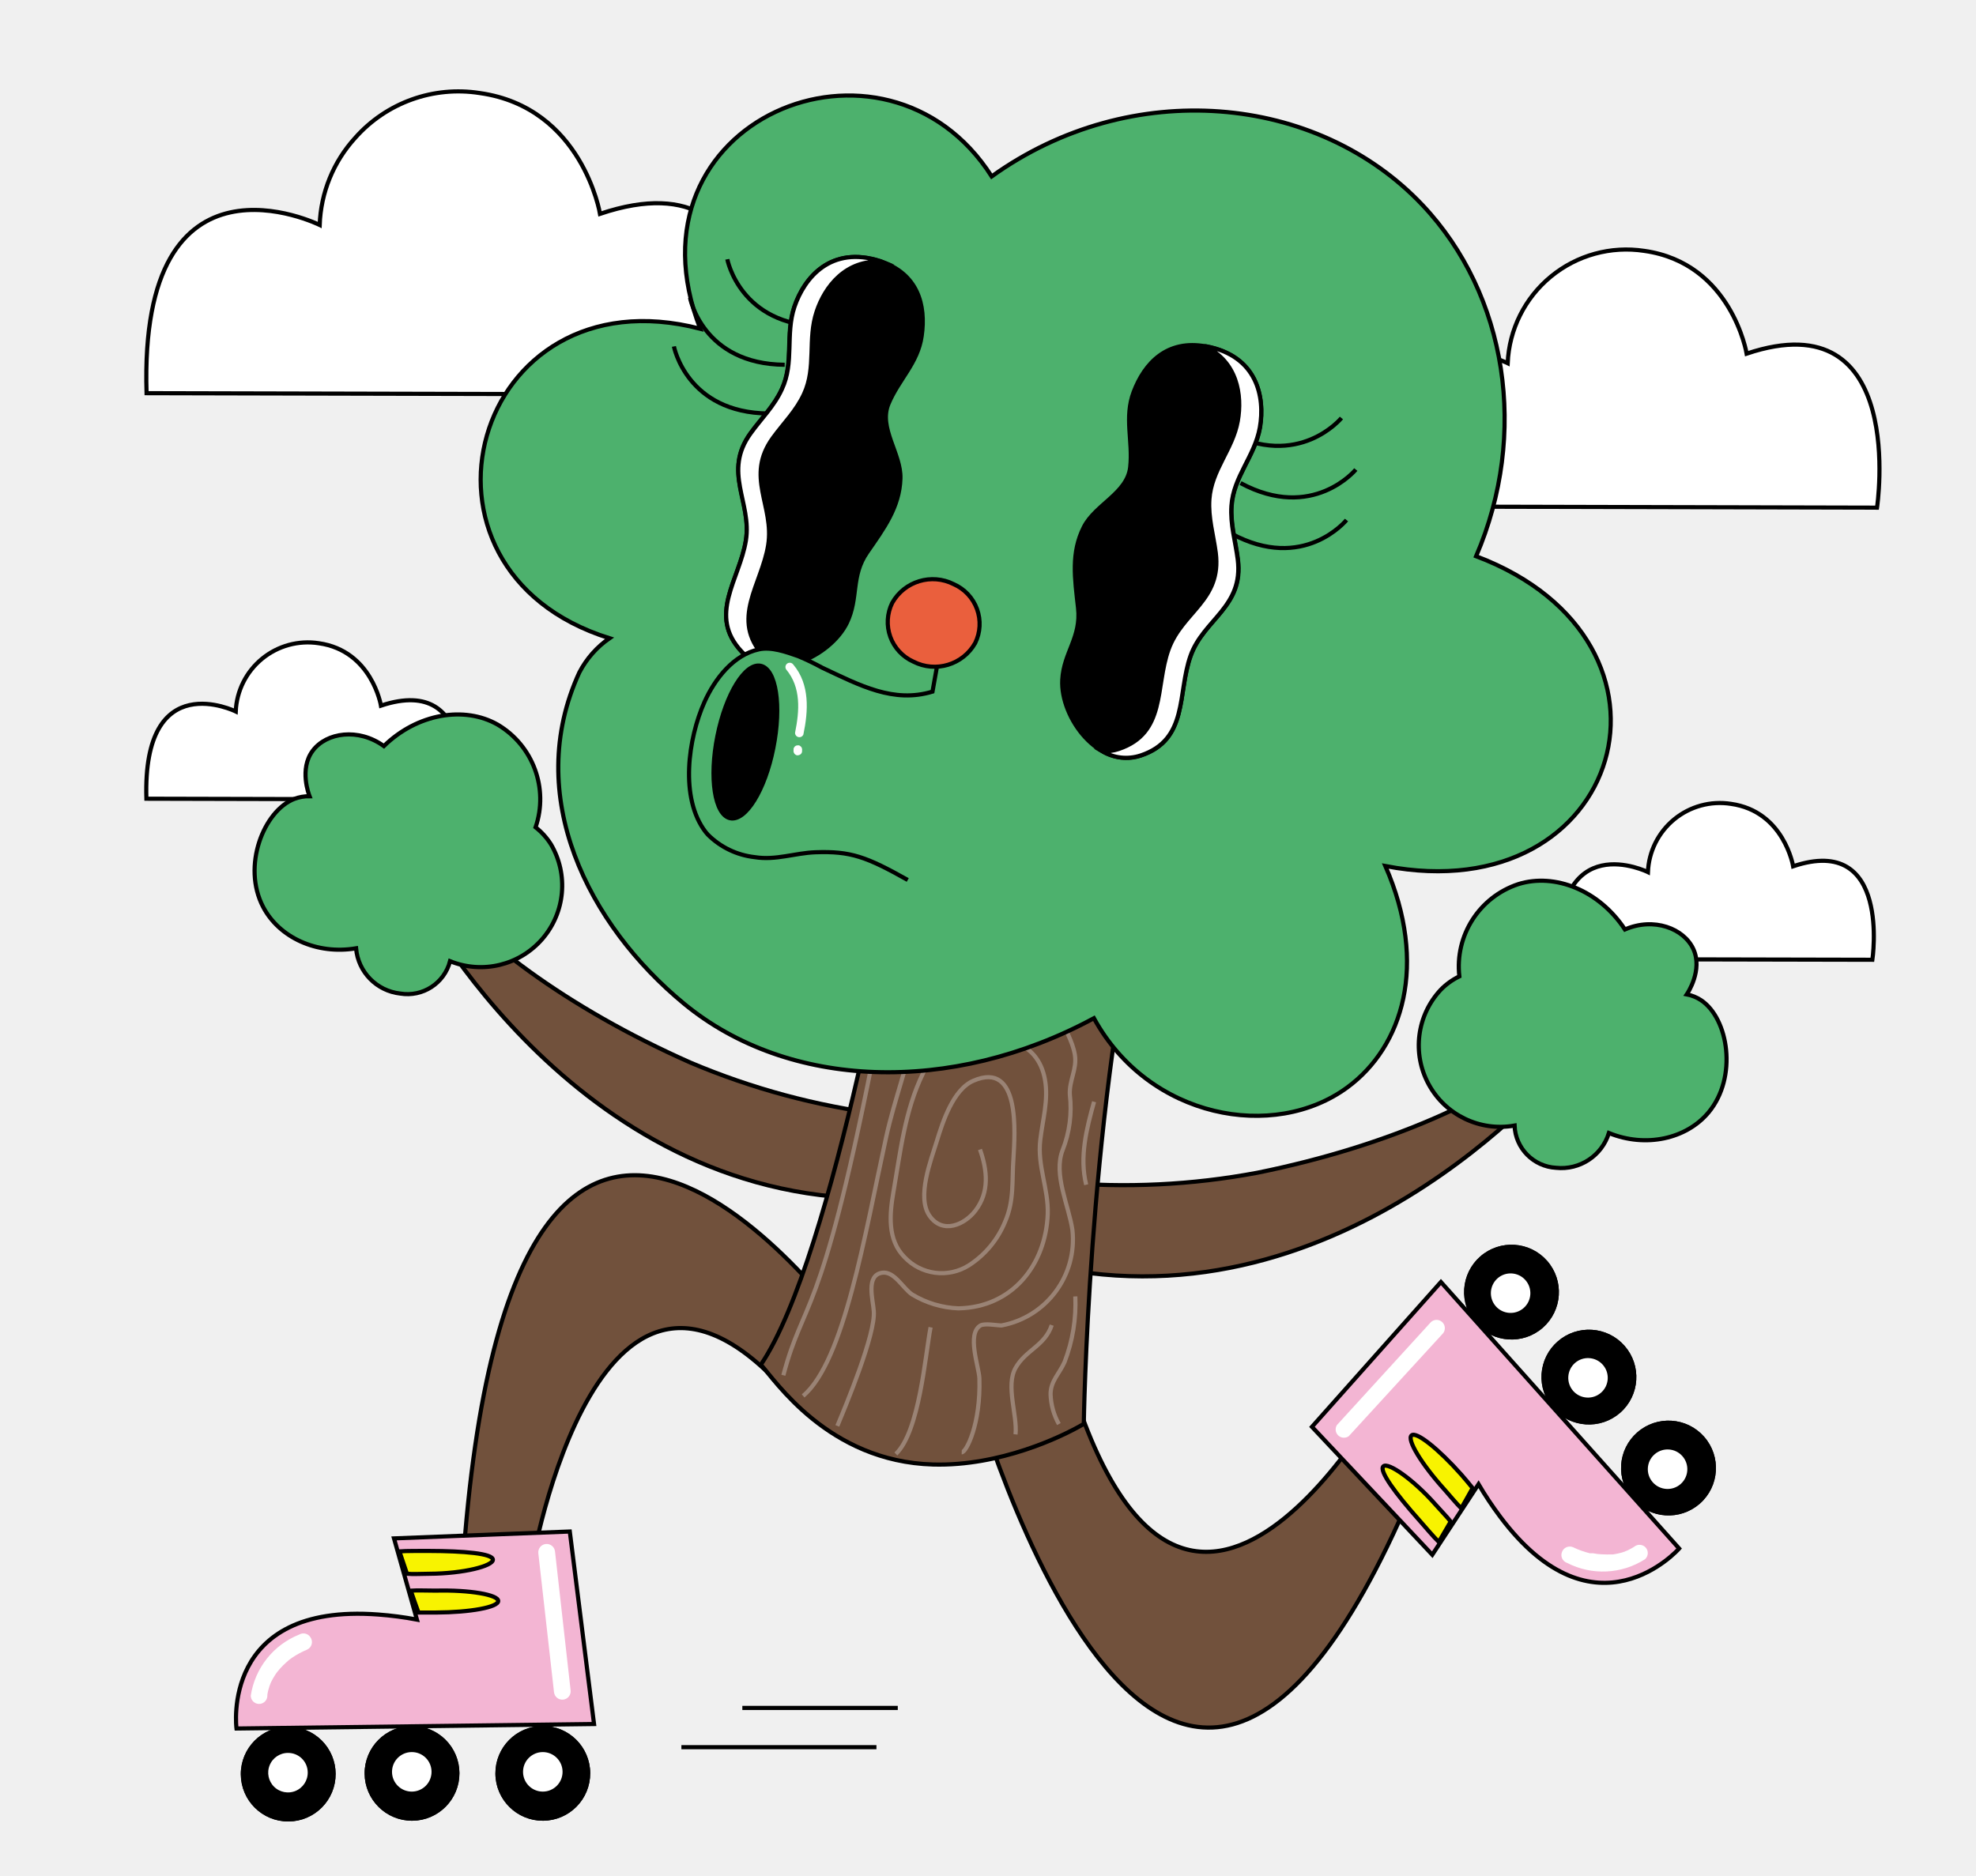
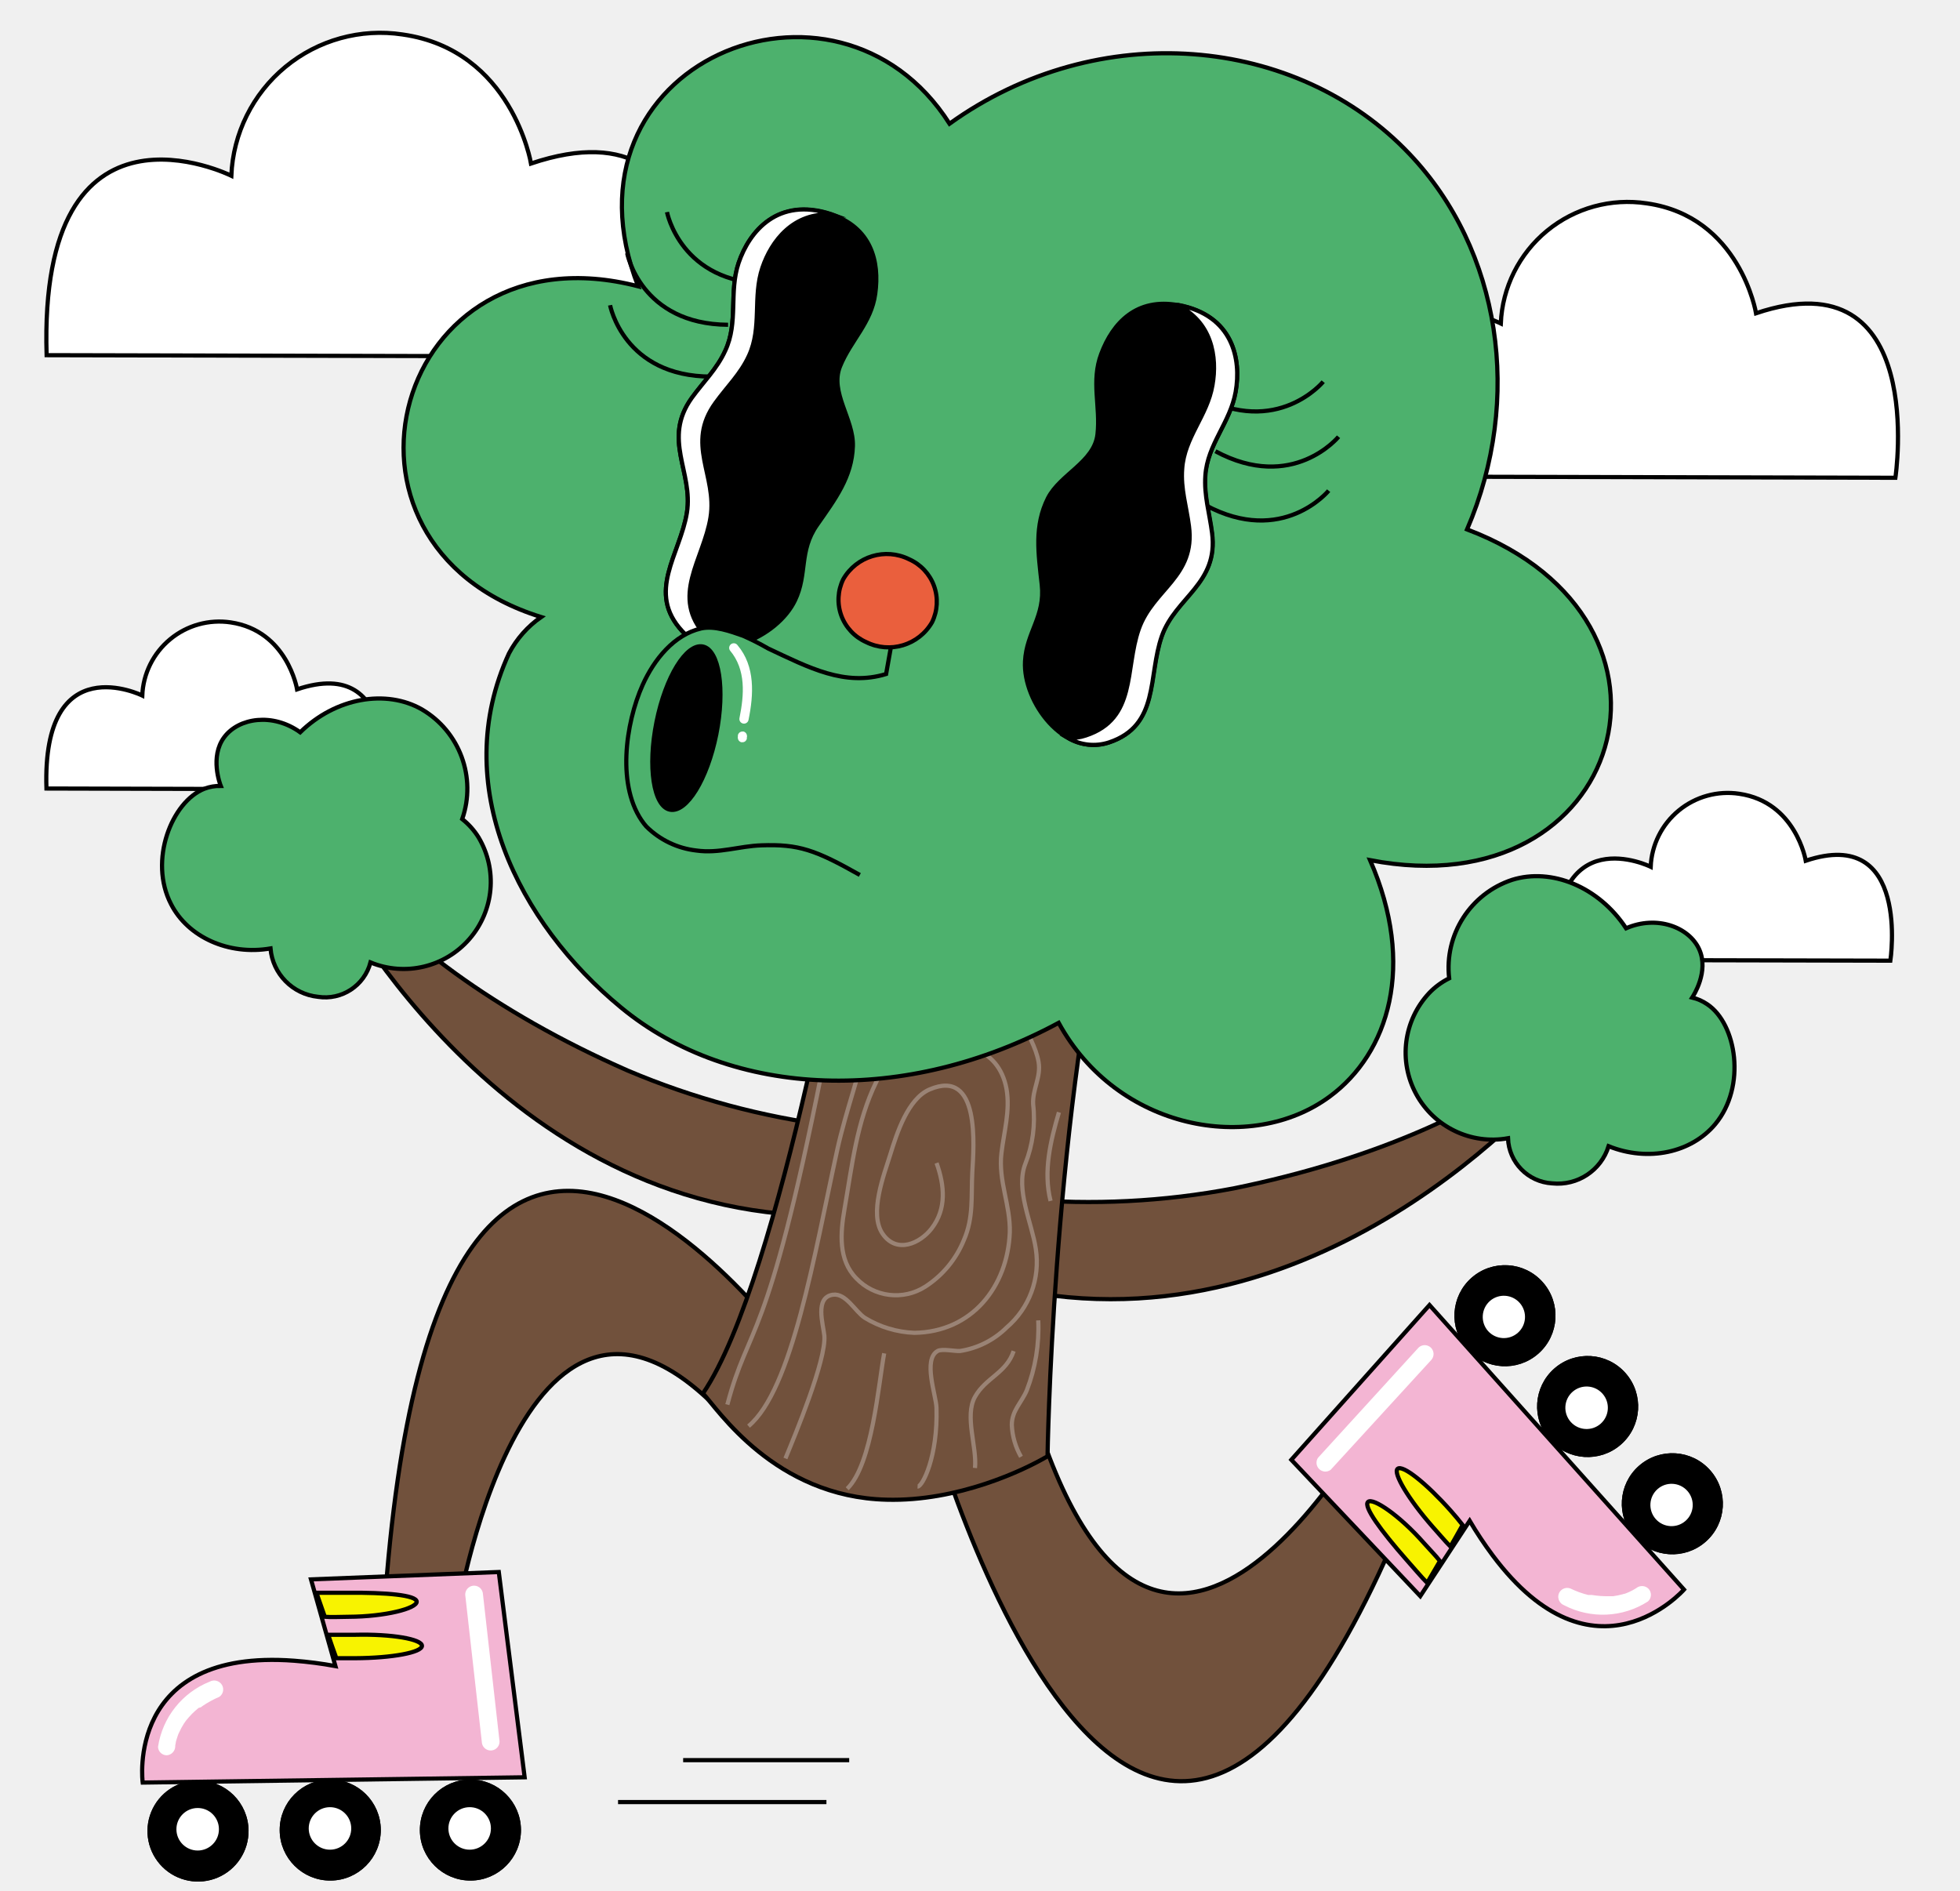
- <svg xmlns="http://www.w3.org/2000/svg" viewBox="0 0 237.97 225.92">
+ <svg xmlns="http://www.w3.org/2000/svg" viewBox="0 0 234.2 225.92">
  <defs>
    <style>.cls-1,.cls-7{fill:#fff;}.cls-1,.cls-10,.cls-2,.cls-3,.cls-4,.cls-5,.cls-6,.cls-8{stroke:#000;}.cls-1,.cls-10,.cls-2,.cls-3,.cls-4,.cls-5,.cls-6,.cls-8,.cls-9{stroke-miterlimit:10;stroke-width:0.5px;}.cls-2{fill:#71513c;}.cls-3,.cls-9{fill:none;}.cls-5{fill:#f3b5d3;}.cls-6{fill:#f8f300;}.cls-8{fill:#4db16d;}.cls-9{stroke:#9a8375;}.cls-10{fill:#ea5f3d;}</style>
  </defs>
  <g id="_02" data-name="02">
-     <path class="cls-1" d="M17.65,47.36l73.05.17s4.44-29.47-18.44-21.77c0,0-2.11-12.8-14.48-14.55a16.59,16.59,0,0,0-15,5.39,16.42,16.42,0,0,0-4.28,10.5S16.69,16.32,17.65,47.36Z" />
-     <path class="cls-1" d="M163.85,61l62.2.15s3.78-25.1-15.7-18.55c0,0-1.8-10.89-12.33-12.38a14.3,14.3,0,0,0-16.45,13.53S163,34.6,163.85,61Z" />
-     <path class="cls-1" d="M187.7,115.53l37.79.08s2.29-15.24-9.54-11.26c0,0-1.09-6.62-7.49-7.52a8.67,8.67,0,0,0-10,8.22S187.2,99.47,187.7,115.53Z" />
-     <path class="cls-1" d="M17.63,96.21l37.79.09S57.72,81.05,45.88,85c0,0-1.09-6.61-7.49-7.52a8.69,8.69,0,0,0-10,8.22S17.14,80.15,17.63,96.21Z" />
-     <path class="cls-2" d="M103.23,161.49s-41.58-59.55-47.51,27.24H64S72.13,140.46,95.87,169Z" />
-     <path class="cls-3" d="M40.17,213.67a5.46,5.46,0,1,1-5.48-5.43A5.45,5.45,0,0,1,40.17,213.67Z" />
-     <path class="cls-3" d="M37.31,213.51a2.63,2.63,0,1,1-2.64-2.61A2.61,2.61,0,0,1,37.31,213.51Z" />
-     <path class="cls-4" d="M55.08,213.58a5.46,5.46,0,1,1-5.48-5.43A5.45,5.45,0,0,1,55.08,213.58Z" />
-     <path class="cls-3" d="M52.22,213.42a2.63,2.63,0,1,1-2.64-2.62A2.62,2.62,0,0,1,52.22,213.42Z" />
-     <path class="cls-4" d="M40.17,213.67a5.46,5.46,0,1,1-5.48-5.43A5.45,5.45,0,0,1,40.17,213.67Z" />
-     <path class="cls-1" d="M37.31,213.51a2.63,2.63,0,1,1-2.64-2.61A2.61,2.61,0,0,1,37.31,213.51Z" />
-     <path class="cls-4" d="M55.08,213.58a5.46,5.46,0,1,1-5.48-5.43A5.45,5.45,0,0,1,55.08,213.58Z" />
-     <path class="cls-1" d="M52.22,213.42a2.63,2.63,0,1,1-2.64-2.62A2.62,2.62,0,0,1,52.22,213.42Z" />
-     <path class="cls-4" d="M70.83,213.58a5.46,5.46,0,1,1-5.49-5.43A5.46,5.46,0,0,1,70.83,213.58Z" />
-     <path class="cls-3" d="M68,213.42a2.63,2.63,0,1,1-2.64-2.62A2.63,2.63,0,0,1,68,213.42Z" />
-     <path class="cls-4" d="M70.83,213.58a5.46,5.46,0,1,1-5.49-5.43A5.46,5.46,0,0,1,70.83,213.58Z" />
-     <path class="cls-1" d="M68,213.42a2.63,2.63,0,1,1-2.64-2.62A2.63,2.63,0,0,1,68,213.42Z" />
-     <path class="cls-5" d="M71.54,207.67l-43.06.54s-2-15.16,17.07-13.73a42.14,42.14,0,0,1,4.66.61l-2.76-9.78,21.17-.83Z" />
-     <path class="cls-6" d="M60,192.85c0,.75-3.35,1.37-7.5,1.39-.73,0-1.43,0-2.1,0l-.48-1.33-.45-1.31c.71-.05,2.24,0,3,0C56.6,191.5,60,192.1,60,192.85Z" />
-     <path class="cls-6" d="M59.36,187.88c0,.75-3.51,1.67-7.66,1.69-.84,0-2,.07-2.69,0l-.91-2.7c.78-.06,2.7-.05,3.59-.05C55.83,186.83,59.36,187.12,59.36,187.88Z" />
-     <path class="cls-7" d="M37.4,197.24a1,1,0,0,0-1.36-.35,9.45,9.45,0,0,0-5.84,7.36,1,1,0,0,0,1,1,1,1,0,0,0,1-1c0,.2,0-.11,0-.12a2.74,2.74,0,0,1,.05-.28,3.45,3.45,0,0,1,.12-.46q.07-.27.18-.54l0,0v0l.09-.22a8,8,0,0,1,.51-.9l.16-.23a.85.85,0,0,0,.1-.13c.1-.13.2-.25.31-.37a8.61,8.61,0,0,1,.74-.74l.36-.32a1.7,1.7,0,0,0,.14-.1l.19-.14a10.15,10.15,0,0,1,1.85-1A1,1,0,0,0,37.4,197.24Z" />
-     <path class="cls-7" d="M64.83,187.1l1.89,16.74a1,1,0,0,0,2-.22l-1.88-16.74A1,1,0,0,0,64.83,187.1Z" />
-     <path class="cls-2" d="M117.05,166.75s24.44,88.95,55.8,5.93l-5.28-6.15s-25.21,47.32-39.27-2.18Z" />
-     <path class="cls-3" d="M187.75,161.78a5.46,5.46,0,1,1-.5,7.7A5.44,5.44,0,0,1,187.75,161.78Z" />
-     <path class="cls-3" d="M189.5,164a2.63,2.63,0,1,1-.23,3.71A2.64,2.64,0,0,1,189.5,164Z" />
-     <path class="cls-4" d="M178.43,151.54a5.46,5.46,0,1,1-.5,7.71A5.46,5.46,0,0,1,178.43,151.54Z" />
-     <path class="cls-3" d="M180.18,153.8a2.63,2.63,0,1,1-.23,3.71A2.64,2.64,0,0,1,180.18,153.8Z" />
-     <path class="cls-4" d="M187.75,161.78a5.46,5.46,0,1,1-.5,7.7A5.44,5.44,0,0,1,187.75,161.78Z" />
-     <path class="cls-1" d="M189.5,164a2.63,2.63,0,1,1-.23,3.71A2.64,2.64,0,0,1,189.5,164Z" />
-     <path class="cls-3" d="M197.33,172.74a5.46,5.46,0,1,1-.49,7.7A5.44,5.44,0,0,1,197.33,172.74Z" />
-     <path class="cls-3" d="M199.09,175a2.63,2.63,0,1,1-.24,3.71A2.63,2.63,0,0,1,199.09,175Z" />
-     <path class="cls-4" d="M197.33,172.74a5.46,5.46,0,1,1-.49,7.7A5.44,5.44,0,0,1,197.33,172.74Z" />
-     <path class="cls-1" d="M199.09,175a2.63,2.63,0,1,1-.24,3.71A2.63,2.63,0,0,1,199.09,175Z" />
-     <path class="cls-4" d="M178.43,151.54a5.46,5.46,0,1,1-.5,7.71A5.46,5.46,0,0,1,178.43,151.54Z" />
-     <path class="cls-1" d="M180.18,153.8a2.63,2.63,0,1,1-.23,3.71A2.64,2.64,0,0,1,180.18,153.8Z" />
-     <path class="cls-5" d="M173.53,154.43l28.69,32.1s-10.09,11.49-21.56-3.84a42.09,42.09,0,0,1-2.6-3.91l-5.57,8.5L158,171.87Z" />
-     <path class="cls-6" d="M170,172.9c.56-.5,3.24,1.63,6,4.74.48.55.93,1.09,1.35,1.61l-.69,1.23-.69,1.21c-.5-.51-1.5-1.67-2-2.25C171.15,176.32,169.4,173.39,170,172.9Z" />
-     <path class="cls-6" d="M166.61,176.62c.56-.5,3.57,1.55,6.31,4.66.55.63,1.33,1.42,1.79,2l-1.44,2.46c-.56-.55-1.81-2-2.39-2.67C168.14,180,166,177.12,166.61,176.62Z" />
-     <path class="cls-7" d="M188.09,187a1,1,0,0,0,.63,1.26,9.43,9.43,0,0,0,9.39-.44,1,1,0,0,0,.09-1.4,1,1,0,0,0-1.41-.09c.17-.12-.09.05-.1.06l-.25.14-.42.22-.53.21,0,0h0l-.23.07a8.62,8.62,0,0,1-1,.21l-.28,0h-.17a3.85,3.85,0,0,1-.48,0,8.94,8.94,0,0,1-1-.06l-.48-.08-.16,0-.23,0a10.16,10.16,0,0,1-2-.72A1,1,0,0,0,188.09,187Z" />
-     <path class="cls-7" d="M162.43,173l11.38-12.42a1,1,0,0,0-1.47-1.34L161,171.66A1,1,0,0,0,162.43,173Z" />
-     <path class="cls-2" d="M49.53,106.83s18.16,36.38,54.2,37.51l2.54-10.11A87.37,87.37,0,0,1,83.16,128c-15-6.64-26.13-15.14-31.63-22.39C51.48,105.55,49.61,106.83,49.53,106.83Z" />
-     <path class="cls-8" d="M64.5,99.65a10.44,10.44,0,0,0-4.56-12.36c-4-2.29-9.69-1.35-13.71,2.58-3.07-2.22-6.92-1.65-8.57.56s-.45,5.3-.38,5.48a5,5,0,0,0-1.83.32c-3.7,1.44-6.33,8.1-3.77,13,1.93,3.71,6.48,5.8,11.2,5a6,6,0,0,0,5.32,5.45,5.3,5.3,0,0,0,6-3.9A9.82,9.82,0,0,0,66.35,101.7,8.13,8.13,0,0,0,64.5,99.65Z" />
-     <path class="cls-2" d="M188.84,127.83s-25.53,31.64-61,25l-.31-10.42a86.92,86.92,0,0,0,23.91-1.15c16.1-3.26,28.76-9.19,35.69-15.09C187.2,126.16,188.76,127.81,188.84,127.83Z" />
-     <path class="cls-8" d="M175.75,117.61a10.45,10.45,0,0,1,7.1-11.11c4.41-1.38,9.75.76,12.84,5.46,3.48-1.51,7.11-.13,8.25,2.38s-.69,5.28-.8,5.44a4.73,4.73,0,0,1,1.72.7c3.3,2.2,4.44,9.27.9,13.52-2.68,3.21-7.58,4.28-12,2.48a6,6,0,0,1-6.36,4.19,5.29,5.29,0,0,1-5-5.09,9.81,9.81,0,0,1-8.89-16.36A7.94,7.94,0,0,1,175.75,117.61Z" />
-     <path class="cls-2" d="M91.63,164.39c8.88-13.13,16.72-59.86,16.72-59.86l29,3.09c-6.3,27.92-6.83,63.9-6.83,63.9-2.66,1.57-10.11,5.11-18.14,4.89C99.71,176.06,93.28,166.15,91.63,164.39Z" />
-     <path class="cls-9" d="M112.25,110.43c-1,4.3-1.12,8.67-1.94,13-.88,4.6-2.59,9-3.59,13.54-2.59,11.82-5.06,27-10,31.18" />
-     <path class="cls-9" d="M115.3,111c.58,6.19-1.47,12.84-4.14,18.29-2.2,4.51-2.72,9.44-3.57,14.32-.46,2.68-.73,5.72,1.33,7.81a6.15,6.15,0,0,0,7.76,1,11.37,11.37,0,0,0,4.37-5.27c1.11-2.55.8-4.91,1-7.62.16-2.93.9-11.82-4.82-9.35-2.46,1.06-3.71,5-4.41,7.28s-2.46,6.74-.87,9,4.23,1.05,5.51-.62c1.73-2.25,1.44-4.89.56-7.38" />
-     <path class="cls-9" d="M116.49,126.46c3.77-2.29,8.53-1.2,9.36,3.62.43,2.45-.29,4.83-.57,7.25-.37,3.1,1,5.85.9,8.91-.24,6.11-4.26,11.24-10.76,11.36a11.59,11.59,0,0,1-5.58-1.68c-1.09-.72-2.13-2.83-3.61-2.61-2,.31-1.08,3.3-1,4.62.24,2.72-3.35,11.35-4.39,13.83" />
-     <path class="cls-9" d="M112.07,159.88c-.65,3.42-1.34,12.53-4.18,15.26" />
-     <path class="cls-9" d="M120.38,123.28c1.85-1.61,1.16-4.32,1.35-6.42.16-1.78.28-4.5,1.21-6" />
-     <path class="cls-9" d="M130.88,110c-3.11,3.26-4.88,7.87-3.3,12.26.58,1.61,1.6,3.11,1.87,4.82s-.7,3.07-.61,4.77a13.77,13.77,0,0,1-.87,6.69c-1.14,2.93.74,6.66,1.18,9.61a10.54,10.54,0,0,1-8.54,11.51c-.53,0-2-.29-2.53,0-1.69,1-.18,5-.13,6.38.17,5.52-1.59,8.92-2.13,8.9" />
-     <path class="cls-9" d="M126.66,159.62c-.82,2.49-3.15,3-4.36,5.16s.24,5.67,0,8" />
-     <path class="cls-9" d="M105,128.12c-6.24,31.3-8.19,28.19-10.66,37.54" />
-     <path class="cls-9" d="M131.76,132.71c-.9,3.22-1.78,6.64-.95,10" />
-     <path class="cls-9" d="M127.52,171.54a7.92,7.92,0,0,1-1-3.59c0-1.61,1.09-2.51,1.69-3.9a19.55,19.55,0,0,0,1.29-7.89" />
-     <path class="cls-8" d="M177.77,67c6.34-14.74,3.74-31.51-6.47-42.31-12.68-13.41-35.09-15.48-51.87-3.44C106.64,1.2,74.54,14.44,84.33,39.6c-27.43-7.12-37.45,29-10.93,37.28A11.41,11.41,0,0,0,69.77,81c-6.85,14.88,1.12,30.45,12.62,39.91,12.57,10.35,32.2,11,49.35,1.74,6.62,12.08,21.68,14.85,30.54,8.32,6.65-4.9,9.75-14.78,4.56-26.65C195.52,109.85,205.07,77.32,177.77,67Z" />
-     <path class="cls-3" d="M81.16,41.73s1.52,8,11.41,8.08" />
-     <path class="cls-3" d="M83.1,35.86s1.51,8,11.4,8.08" />
-     <path class="cls-3" d="M87.59,31.23s1.51,8,11.4,8.08" />
-     <path class="cls-4" d="M106,31.47c4.54,1.48,5.54,5.28,5,9-.46,3.28-2.78,5.24-4,8.17s1.54,6,1.44,9c-.11,3.47-2,6-4,8.89S103.43,72,102,75c-2,4.14-9.06,7.4-12.69,3.49-4.11-4.43-.26-8.64.51-13.38s-2.8-8.25.55-12.92c1.32-1.82,2.82-3.25,3.78-5.32,1.47-3.21.39-6.57,1.5-9.91C96.85,33.42,100.06,29.54,106,31.47Z" />
-     <path class="cls-1" d="M89.83,65.11c-.77,4.74-4.63,9-.51,13.38a5.57,5.57,0,0,0,4.31,1.77A5.24,5.24,0,0,1,92,79.05c-4.11-4.42-.25-8.64.51-13.38s-2.8-8.24.56-12.91c1.32-1.82,2.82-3.25,3.77-5.32,1.48-3.21.39-6.57,1.51-9.91,1-3,3.48-6.27,7.87-6l-.17-.07c-6-1.93-9.18,2-10.37,5.5-1.12,3.34,0,6.7-1.51,9.91-.94,2.07-2.45,3.5-3.76,5.32C87,56.87,90.57,60.52,89.83,65.11Z" />
-     <path class="cls-3" d="M162.16,62.64S157,69,148.28,64.27" />
-     <path class="cls-3" d="M163.28,56.56s-5.17,6.31-13.88,1.63" />
-     <path class="cls-3" d="M161.55,50.35s-5.16,6.31-13.88,1.63" />
-     <path class="cls-4" d="M145.24,41.73c-4.69-.88-7.39,2-8.71,5.48-1.17,3.1-.07,5.93-.42,9.07s-4.22,4.5-5.58,7.21c-1.57,3.1-1.1,6.17-.7,9.74s-1.72,5.35-1.9,8.65c-.25,4.58,4.41,10.83,9.47,9.13,5.73-1.91,4.36-7.46,6-12s6.41-5.9,5.69-11.6c-.27-2.23-.91-4.21-.76-6.48.24-3.53,2.8-5.95,3.42-9.42C152.36,47.84,151.4,42.89,145.24,41.73Z" />
-     <path class="cls-1" d="M143.37,79c-1.6,4.53-.23,10.08-6,12a5.61,5.61,0,0,1-4.64-.51,5.16,5.16,0,0,0,2-.27c5.73-1.92,4.36-7.47,6-12s6.4-5.9,5.69-11.61c-.29-2.23-.92-4.2-.77-6.47.24-3.53,2.81-6,3.42-9.43.55-3.13-.06-7.17-4-9a.55.55,0,0,1,.18,0c6.16,1.16,7.12,6.11,6.47,9.79-.62,3.47-3.18,5.9-3.42,9.42-.16,2.27.48,4.25.76,6.48C149.77,73.12,144.91,74.63,143.37,79Z" />
-     <path class="cls-8" d="M109.32,106c-5-2.81-6.88-3.49-11.11-3.34-2.49.09-4.78,1-7.31.59a9.48,9.48,0,0,1-5.66-2.72,4.15,4.15,0,0,1-.27-.32c-3.14-4.09-2.08-11.3-.14-15.63,1.27-2.84,3.51-5.7,6.56-6.36,1.51-.33,3.28.31,4.74.82A30.68,30.68,0,0,1,99,80.42c4.61,2.17,8.62,4.31,13.3,2.89l1.06-5.93" />
-     <path class="cls-4" d="M93.13,90.11c-1,5.07-3.34,8.85-5.2,8.45s-2.55-4.84-1.53-9.91,3.35-8.85,5.21-8.45S94.15,85,93.13,90.11Z" />
-     <path class="cls-7" d="M95.55,80.07a.53.53,0,0,0-.72-.16.52.52,0,0,0-.15.73c1.82,2.18,1.6,5,1.07,7.62a.52.52,0,0,0,1,.22C97.35,85.63,97.54,82.44,95.55,80.07Z" />
-     <path class="cls-7" d="M96.59,90.22a.42.42,0,0,0-.06-.19.5.5,0,0,0-.14-.15.4.4,0,0,0-.18-.1h-.14a.46.46,0,0,0-.26.07l-.1.08a.56.56,0,0,0-.14.25l0,.15a.5.5,0,0,0,0,.21.4.4,0,0,0,.07.19.32.32,0,0,0,.13.15.5.5,0,0,0,.19.1l.14,0a.57.57,0,0,0,.25-.08l.11-.08a.7.7,0,0,0,.13-.24l0-.16A.37.37,0,0,0,96.59,90.22Z" />
-     <path class="cls-10" d="M107.45,72.62A5.22,5.22,0,0,0,110,79.7a5.61,5.61,0,0,0,7.44-2.24,5.23,5.23,0,0,0-2.58-7.09A5.6,5.6,0,0,0,107.45,72.62Z" />
-     <line class="cls-3" x1="89.4" y1="205.73" x2="108.12" y2="205.73" />
-     <line class="cls-3" x1="82.06" y1="210.46" x2="105.55" y2="210.46" />
+     <path class="cls-1" d="M5.57,42.44,83,42.62s4.7-31.24-19.55-23.08c0,0-2.24-13.56-15.35-15.42A17.81,17.81,0,0,0,27.64,21S4.56,9.54,5.57,42.44Z" />
+     <path class="cls-1" d="M160.54,56.93l65.94.16s4-26.6-16.65-19.66c0,0-1.9-11.55-13.06-13.13a15.17,15.17,0,0,0-17.44,14.35S159.68,28.91,160.54,56.93Z" />
+     <path class="cls-1" d="M185.82,114.7l40.06.09s2.44-16.16-10.11-11.94c0,0-1.16-7-7.94-8a9.22,9.22,0,0,0-10.59,8.72S185.3,97.68,185.82,114.7Z" />
+     <path class="cls-1" d="M5.55,94.22l40.06.1S48,78.15,35.5,82.37c0,0-1.16-7-7.94-8A9.21,9.21,0,0,0,17,83.11S5,77.2,5.55,94.22Z" />
+     <path class="cls-2" d="M96.29,163.42S52.21,100.3,45.92,192.29h8.8s8.6-51.16,33.76-20.93Z" />
+     <path class="cls-3" d="M29.45,218.74A5.79,5.79,0,1,1,23.63,213,5.79,5.79,0,0,1,29.45,218.74Z" />
+     <path class="cls-3" d="M26.41,218.57a2.79,2.79,0,1,1-2.8-2.78A2.78,2.78,0,0,1,26.41,218.57Z" />
+     <path class="cls-4" d="M45.25,218.64a5.79,5.79,0,1,1-5.81-5.76A5.79,5.79,0,0,1,45.25,218.64Z" />
+     <path class="cls-3" d="M42.22,218.47a2.79,2.79,0,1,1-2.8-2.78A2.79,2.79,0,0,1,42.22,218.47Z" />
+     <path class="cls-4" d="M29.45,218.74A5.79,5.79,0,1,1,23.63,213,5.79,5.79,0,0,1,29.45,218.74Z" />
+     <path class="cls-1" d="M26.41,218.57a2.79,2.79,0,1,1-2.8-2.78A2.78,2.78,0,0,1,26.41,218.57Z" />
+     <path class="cls-4" d="M45.25,218.64a5.79,5.79,0,1,1-5.81-5.76A5.79,5.79,0,0,1,45.25,218.64Z" />
+     <path class="cls-1" d="M42.22,218.47a2.79,2.79,0,1,1-2.8-2.78A2.79,2.79,0,0,1,42.22,218.47Z" />
+     <path class="cls-4" d="M62,218.64a5.79,5.79,0,1,1-5.82-5.76A5.8,5.8,0,0,1,62,218.64Z" />
+     <path class="cls-3" d="M58.91,218.47a2.79,2.79,0,1,1-2.8-2.78A2.78,2.78,0,0,1,58.91,218.47Z" />
+     <path class="cls-4" d="M62,218.64a5.79,5.79,0,1,1-5.82-5.76A5.8,5.8,0,0,1,62,218.64Z" />
+     <path class="cls-1" d="M58.91,218.47a2.79,2.79,0,1,1-2.8-2.78A2.78,2.78,0,0,1,58.91,218.47Z" />
+     <path class="cls-5" d="M62.69,212.37,17.05,213s-2.14-16.07,18.09-14.56a47.59,47.59,0,0,1,4.94.64l-2.92-10.36,22.44-.88Z" />
+     <path class="cls-6" d="M50.42,196.66c0,.79-3.55,1.46-8,1.48-.77,0-1.52,0-2.23,0l-.5-1.4-.48-1.4c.75,0,2.37,0,3.2,0C46.85,195.23,50.42,195.87,50.42,196.66Z" />
+     <path class="cls-6" d="M49.79,191.39c0,.8-3.73,1.78-8.13,1.8-.88,0-2.06.07-2.85,0l-1-2.87c.83,0,2.86,0,3.8,0C46.05,190.28,49.78,190.59,49.79,191.39Z" />
+     <path class="cls-7" d="M26.51,201.31a1.09,1.09,0,0,0-1.45-.37,10,10,0,0,0-6.18,7.8,1.05,1.05,0,0,0,1.06,1,1.09,1.09,0,0,0,1-1.06c0,.22,0-.11,0-.12l.06-.3c0-.16.08-.32.12-.48s.13-.39.19-.57l0,0v0l.11-.23a8,8,0,0,1,.54-1,2.2,2.2,0,0,1,.17-.25l.1-.14q.17-.21.33-.39a8.3,8.3,0,0,1,.78-.79l.39-.33L24,204l.2-.15a11.47,11.47,0,0,1,2-1.09A1.07,1.07,0,0,0,26.51,201.31Z" />
+     <path class="cls-7" d="M55.59,190.57l2,17.74a1.06,1.06,0,0,0,2.1-.23l-2-17.75A1.06,1.06,0,0,0,55.59,190.57Z" />
+     <path class="cls-2" d="M110.94,169s25.91,94.29,59.15,6.3l-5.6-6.53s-26.72,50.16-41.62-2.3Z" />
+     <path class="cls-3" d="M185.88,163.72a5.79,5.79,0,1,1-.52,8.17A5.79,5.79,0,0,1,185.88,163.72Z" />
+     <path class="cls-3" d="M187.74,166.12a2.79,2.79,0,1,1-.25,3.94A2.79,2.79,0,0,1,187.74,166.12Z" />
+     <path class="cls-4" d="M176,152.87a5.79,5.79,0,1,1-.52,8.17A5.79,5.79,0,0,1,176,152.87Z" />
+     <path class="cls-3" d="M177.86,155.27a2.78,2.78,0,1,1-.25,3.93A2.8,2.8,0,0,1,177.86,155.27Z" />
+     <path class="cls-4" d="M185.88,163.72a5.79,5.79,0,1,1-.52,8.17A5.79,5.79,0,0,1,185.88,163.72Z" />
+     <path class="cls-1" d="M187.74,166.12a2.79,2.79,0,1,1-.25,3.94A2.79,2.79,0,0,1,187.74,166.12Z" />
+     <path class="cls-3" d="M196,175.34a5.79,5.79,0,1,1-.52,8.17A5.79,5.79,0,0,1,196,175.34Z" />
+     <path class="cls-3" d="M197.9,177.74a2.78,2.78,0,1,1-.25,3.93A2.78,2.78,0,0,1,197.9,177.74Z" />
+     <path class="cls-4" d="M196,175.34a5.79,5.79,0,1,1-.52,8.17A5.79,5.79,0,0,1,196,175.34Z" />
+     <path class="cls-1" d="M197.9,177.74a2.78,2.78,0,1,1-.25,3.93A2.78,2.78,0,0,1,197.9,177.74Z" />
+     <path class="cls-4" d="M176,152.87a5.79,5.79,0,1,1-.52,8.17A5.79,5.79,0,0,1,176,152.87Z" />
+     <path class="cls-1" d="M177.86,155.27a2.78,2.78,0,1,1-.25,3.93A2.8,2.8,0,0,1,177.86,155.27Z" />
+     <path class="cls-5" d="M170.81,155.94l30.41,34s-10.69,12.17-22.85-4.07a46,46,0,0,1-2.76-4.15l-5.9,9L154.3,174.43Z" />
+     <path class="cls-6" d="M167,175.51c.6-.52,3.43,1.73,6.34,5,.51.58,1,1.16,1.43,1.71l-.73,1.3-.73,1.28c-.53-.53-1.59-1.77-2.14-2.38C168.29,179.14,166.43,176,167,175.51Z" />
+     <path class="cls-6" d="M163.47,179.46c.59-.53,3.79,1.64,6.69,4.94.59.67,1.41,1.5,1.9,2.13l-1.53,2.61c-.59-.59-1.91-2.13-2.53-2.83C165.09,183,162.86,180,163.47,179.46Z" />
+     <path class="cls-7" d="M186.24,190.48a1.1,1.1,0,0,0,.67,1.34,10,10,0,0,0,10-.46,1.06,1.06,0,0,0,.09-1.5,1.09,1.09,0,0,0-1.49-.09c.18-.12-.09.06-.1.06l-.27.16-.44.22c-.19.09-.37.16-.56.23l-.05,0h0l-.24.07a9.38,9.38,0,0,1-1.08.22l-.29,0-.18,0h-.51a10,10,0,0,1-1.1-.08l-.51-.07-.17,0-.25,0a10.67,10.67,0,0,1-2.11-.77A1.08,1.08,0,0,0,186.24,190.48Z" />
+     <path class="cls-7" d="M159,175.63l12.06-13.17a1.06,1.06,0,0,0-1.56-1.43L157.48,174.2A1.06,1.06,0,0,0,159,175.63Z" />
+     <path class="cls-2" d="M39.36,105.48S58.62,144,96.82,145.24l2.69-10.71A92.5,92.5,0,0,1,75,127.92c-15.94-7-27.7-16-33.53-23.73C41.43,104.12,39.45,105.48,39.36,105.48Z" />
+     <path class="cls-8" d="M55.23,97.87A11,11,0,0,0,50.4,84.76c-4.25-2.42-10.27-1.43-14.53,2.74-3.26-2.35-7.34-1.75-9.08.59s-.49,5.62-.41,5.82a5.2,5.2,0,0,0-1.94.33c-3.92,1.53-6.71,8.59-4,13.8,2,3.93,6.88,6.15,11.88,5.29A6.36,6.36,0,0,0,38,119.11,5.6,5.6,0,0,0,44.27,115a10.41,10.41,0,0,0,12.92-14.93A8.47,8.47,0,0,0,55.23,97.87Z" />
+     <path class="cls-2" d="M187,127.74S160,161.28,122.4,154.28l-.33-11A92.51,92.51,0,0,0,147.41,142c17.07-3.46,30.49-9.74,37.83-16C185.3,126,187,127.71,187,127.74Z" />
+     <path class="cls-8" d="M173.16,116.9a11.06,11.06,0,0,1,7.53-11.77c4.67-1.46,10.33.81,13.61,5.79,3.68-1.6,7.54-.14,8.74,2.52s-.73,5.59-.84,5.76A5.41,5.41,0,0,1,204,120c3.5,2.33,4.71,9.82.95,14.33-2.84,3.4-8,4.54-12.74,2.63a6.36,6.36,0,0,1-6.74,4.44,5.6,5.6,0,0,1-5.28-5.39,10.4,10.4,0,0,1-9.42-17.35A8.5,8.5,0,0,1,173.16,116.9Z" />
+     <path class="cls-2" d="M84,166.5C93.41,152.58,101.72,103,101.72,103l30.69,3.28c-6.68,29.6-7.24,67.73-7.24,67.73-2.82,1.67-10.72,5.42-19.23,5.19C92.56,178.87,85.75,168.36,84,166.5Z" />
+     <path class="cls-9" d="M105.84,109.3c-1.08,4.55-1.18,9.19-2,13.76-.93,4.87-2.74,9.53-3.8,14.35-2.75,12.53-5.37,28.64-10.6,33" />
+     <path class="cls-9" d="M109.08,109.9c.62,6.56-1.56,13.61-4.38,19.39-2.34,4.78-2.89,10-3.79,15.18-.49,2.84-.77,6.06,1.41,8.28a6.53,6.53,0,0,0,8.23,1,12,12,0,0,0,4.63-5.59c1.17-2.69.85-5.2,1-8.07.17-3.1,1-12.53-5.11-9.91-2.6,1.12-3.92,5.28-4.67,7.71s-2.61,7.15-.92,9.56,4.48,1.11,5.84-.66c1.83-2.38,1.53-5.18.59-7.82" />
+     <path class="cls-9" d="M110.34,126.29c4-2.43,9-1.28,9.93,3.84.45,2.59-.31,5.12-.61,7.68-.39,3.29,1.09,6.2,1,9.45-.26,6.48-4.52,11.91-11.41,12a12.24,12.24,0,0,1-5.91-1.79c-1.16-.75-2.26-3-3.84-2.76-2.16.33-1.14,3.5-1,4.89.25,2.89-3.55,12-4.65,14.67" />
+     <path class="cls-9" d="M105.65,161.71c-.68,3.63-1.42,13.29-4.42,16.18" />
+     <path class="cls-9" d="M114.47,122.92c2-1.71,1.23-4.58,1.43-6.81.17-1.88.3-4.77,1.28-6.42" />
+     <path class="cls-9" d="M125.59,108.79c-3.29,3.46-5.17,8.34-3.49,13,.62,1.71,1.69,3.3,2,5.11s-.75,3.26-.65,5.06a14.69,14.69,0,0,1-.93,7.09c-1.21,3.11.79,7.06,1.25,10.19a10.28,10.28,0,0,1-3.49,9.39,10.1,10.1,0,0,1-5.56,2.8c-.56.05-2.16-.3-2.68,0-1.79,1-.19,5.28-.14,6.77.18,5.85-1.68,9.46-2.26,9.43" />
+     <path class="cls-9" d="M121.12,161.44c-.87,2.64-3.34,3.17-4.62,5.47s.26,6,0,8.5" />
+     <path class="cls-9" d="M98.2,128.05c-6.61,33.18-8.67,29.88-11.29,39.79" />
+     <path class="cls-9" d="M126.53,132.91c-1,3.41-1.89,7.05-1,10.59" />
+     <path class="cls-9" d="M122,174.07a8.39,8.39,0,0,1-1.1-3.8c0-1.71,1.16-2.66,1.79-4.14a20.6,20.6,0,0,0,1.37-8.36" />
+     <path class="cls-8" d="M175.3,63.26c6.72-15.61,4-33.39-6.86-44.84C155,4.21,131.25,2,113.46,14.78,99.91-6.49,65.87,7.54,76.25,34.21,47.17,26.67,36.56,65,64.66,73.73a12.18,12.18,0,0,0-3.84,4.34C53.56,93.84,62,110.34,74.2,120.38c13.32,11,34.13,11.64,52.3,1.84,7,12.8,23,15.73,32.38,8.81,7.05-5.19,10.34-15.66,4.83-28.25C194.12,108.68,204.24,74.2,175.3,63.26Z" />
+     <path class="cls-3" d="M72.9,36.47S74.5,45,85,45" />
+     <path class="cls-3" d="M74.94,30.25S76.55,38.74,87,38.81" />
+     <path class="cls-3" d="M79.7,25.34s1.61,8.5,12.09,8.57" />
+     <path class="cls-4" d="M99.25,25.6c4.82,1.56,5.88,5.6,5.33,9.52-.48,3.48-2.94,5.55-4.2,8.65s1.64,6.33,1.53,9.54c-.12,3.69-2.11,6.31-4.29,9.43s-1.12,5.85-2.63,9c-2.09,4.39-9.6,7.84-13.45,3.7-4.35-4.69-.27-9.16.54-14.19.79-4.87-3-8.74.59-13.68,1.39-1.94,3-3.45,4-5.65,1.56-3.4.41-7,1.6-10.5C89.53,27.67,92.93,23.55,99.25,25.6Z" />
+     <path class="cls-1" d="M82.08,61.26c-.81,5-4.9,9.49-.54,14.18a5.93,5.93,0,0,0,4.57,1.88A5.33,5.33,0,0,1,84.37,76c-4.36-4.68-.27-9.16.53-14.18s-3-8.74.6-13.69c1.39-1.93,3-3.44,4-5.63,1.57-3.41.42-7,1.6-10.51,1.08-3.2,3.7-6.65,8.35-6.35l-.19-.07c-6.32-2.05-9.72,2.07-11,5.83-1.19,3.54,0,7.1-1.6,10.5-1,2.2-2.6,3.71-4,5.64C79.11,52.52,82.86,56.39,82.08,61.26Z" />
+     <path class="cls-3" d="M158.76,58.63s-5.48,6.69-14.71,1.74" />
+     <path class="cls-3" d="M159.94,52.19s-5.47,6.69-14.71,1.73" />
+     <path class="cls-3" d="M158.11,45.61s-5.48,6.68-14.71,1.73" />
+     <path class="cls-4" d="M140.82,36.47c-5-.93-7.84,2.1-9.23,5.81-1.24,3.29-.08,6.28-.45,9.61s-4.47,4.78-5.92,7.64c-1.65,3.3-1.16,6.55-.74,10.33s-1.82,5.67-2,9.17c-.26,4.86,4.68,11.48,10,9.69,6.07-2,4.62-7.92,6.32-12.72s6.79-6.25,6-12.3c-.29-2.36-1-4.45-.81-6.86.26-3.74,3-6.32,3.63-10C148.37,42.94,147.35,37.7,140.82,36.47Z" />
+     <path class="cls-1" d="M138.83,76c-1.69,4.8-.24,10.68-6.31,12.71a6,6,0,0,1-4.92-.54,5.59,5.59,0,0,0,2.15-.29c6.07-2,4.63-7.91,6.32-12.71s6.79-6.26,6-12.3c-.3-2.36-1-4.46-.81-6.86.25-3.74,3-6.32,3.62-10,.59-3.33-.06-7.61-4.29-9.57a1.23,1.23,0,0,1,.2,0c6.53,1.23,7.55,6.47,6.86,10.38-.65,3.68-3.37,6.25-3.62,10-.17,2.41.5,4.5.8,6.86C145.62,69.75,140.47,71.35,138.83,76Z" />
+     <path class="cls-8" d="M102.74,104.55c-5.32-3-7.29-3.7-11.77-3.54-2.64.09-5.08,1-7.75.62a10.1,10.1,0,0,1-6-2.88c-.09-.11-.19-.22-.28-.34-3.32-4.33-2.2-12-.15-16.57,1.35-3,3.72-6,7-6.75,1.59-.34,3.47.34,5,.88a30.93,30.93,0,0,1,3,1.52c4.88,2.29,9.14,4.56,14.09,3.05L107,74.26" />
+     <path class="cls-4" d="M85.59,87.75c-1.08,5.38-3.55,9.39-5.53,9s-2.69-5.13-1.61-10.5,3.55-9.38,5.52-9S86.66,82.38,85.59,87.75Z" />
+     <path class="cls-7" d="M88.14,77.11a.55.55,0,1,0-.92.61c1.94,2.3,1.7,5.31,1.14,8.08a.55.55,0,0,0,1.08.23C90.06,83,90.26,79.63,88.14,77.11Z" />
+     <path class="cls-7" d="M89.25,87.87a.48.48,0,0,0-.07-.2.36.36,0,0,0-.14-.16.47.47,0,0,0-.2-.1l-.15,0a.56.56,0,0,0-.27.08l-.11.09a.6.6,0,0,0-.14.26l0,.16a.41.41,0,0,0,0,.22.4.4,0,0,0,.07.21.43.43,0,0,0,.14.16.47.47,0,0,0,.2.1h.14a.5.5,0,0,0,.27-.07l.11-.09a.55.55,0,0,0,.14-.26l0-.16A.36.36,0,0,0,89.25,87.87Z" />
+     <path class="cls-10" d="M100.76,69.21a5.54,5.54,0,0,0,2.73,7.51,6,6,0,0,0,7.88-2.37,5.55,5.55,0,0,0-2.73-7.52A6,6,0,0,0,100.76,69.21Z" />
+     <line class="cls-3" x1="81.63" y1="210.32" x2="101.47" y2="210.32" />
+     <line class="cls-3" x1="73.85" y1="215.33" x2="98.75" y2="215.33" />
  </g>
</svg>
